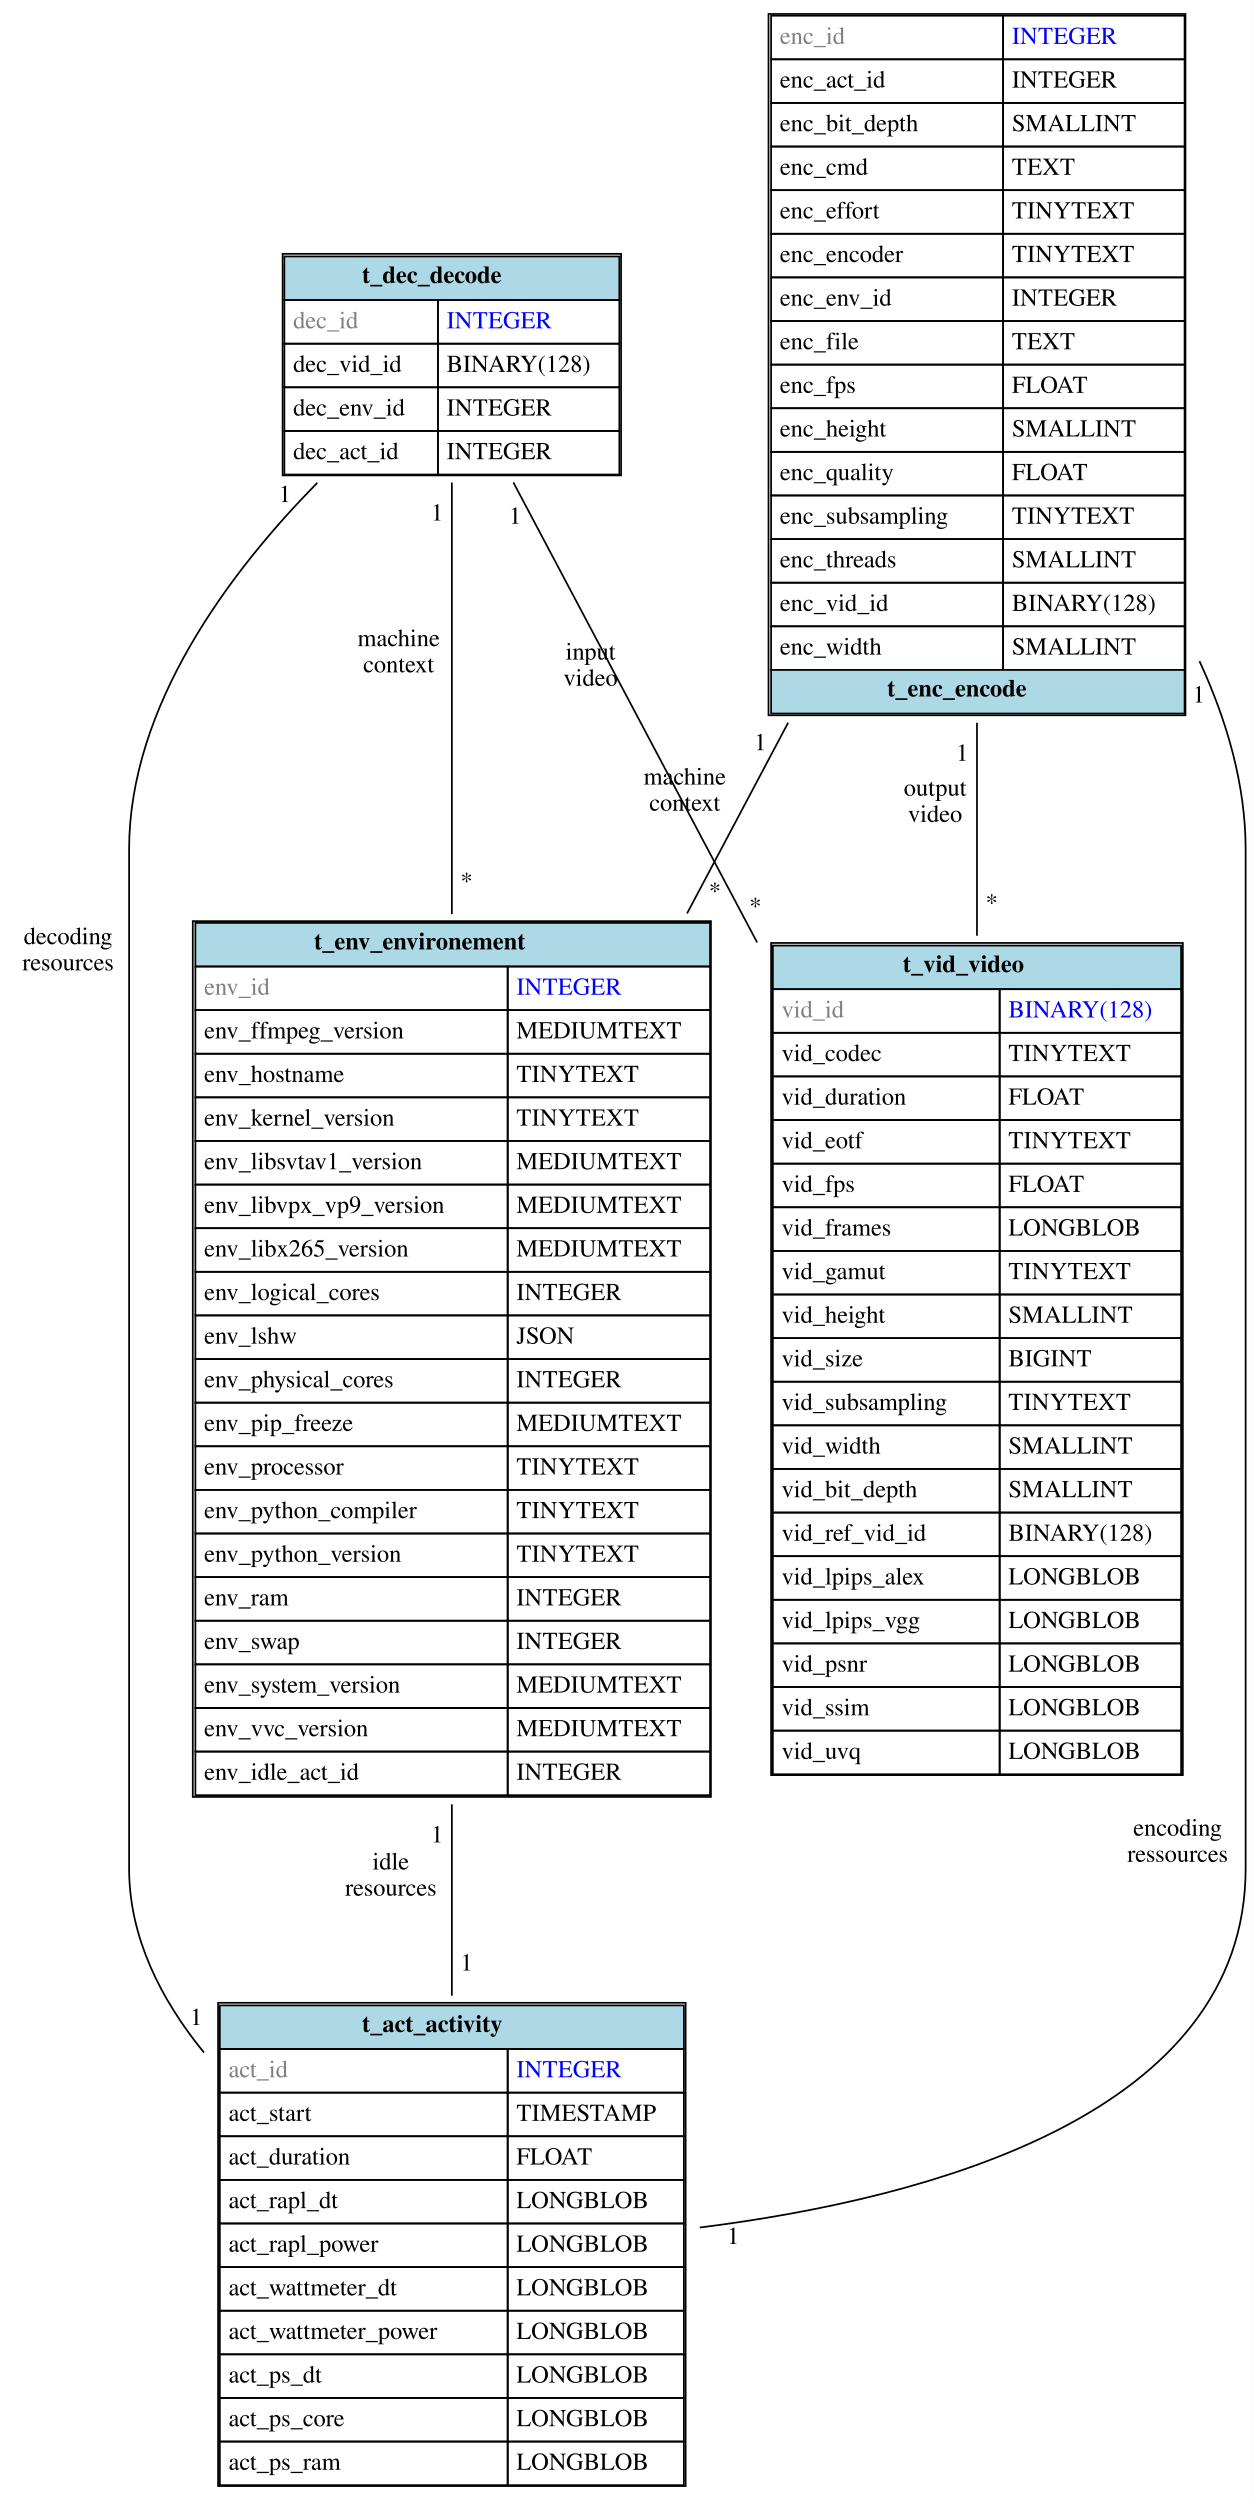
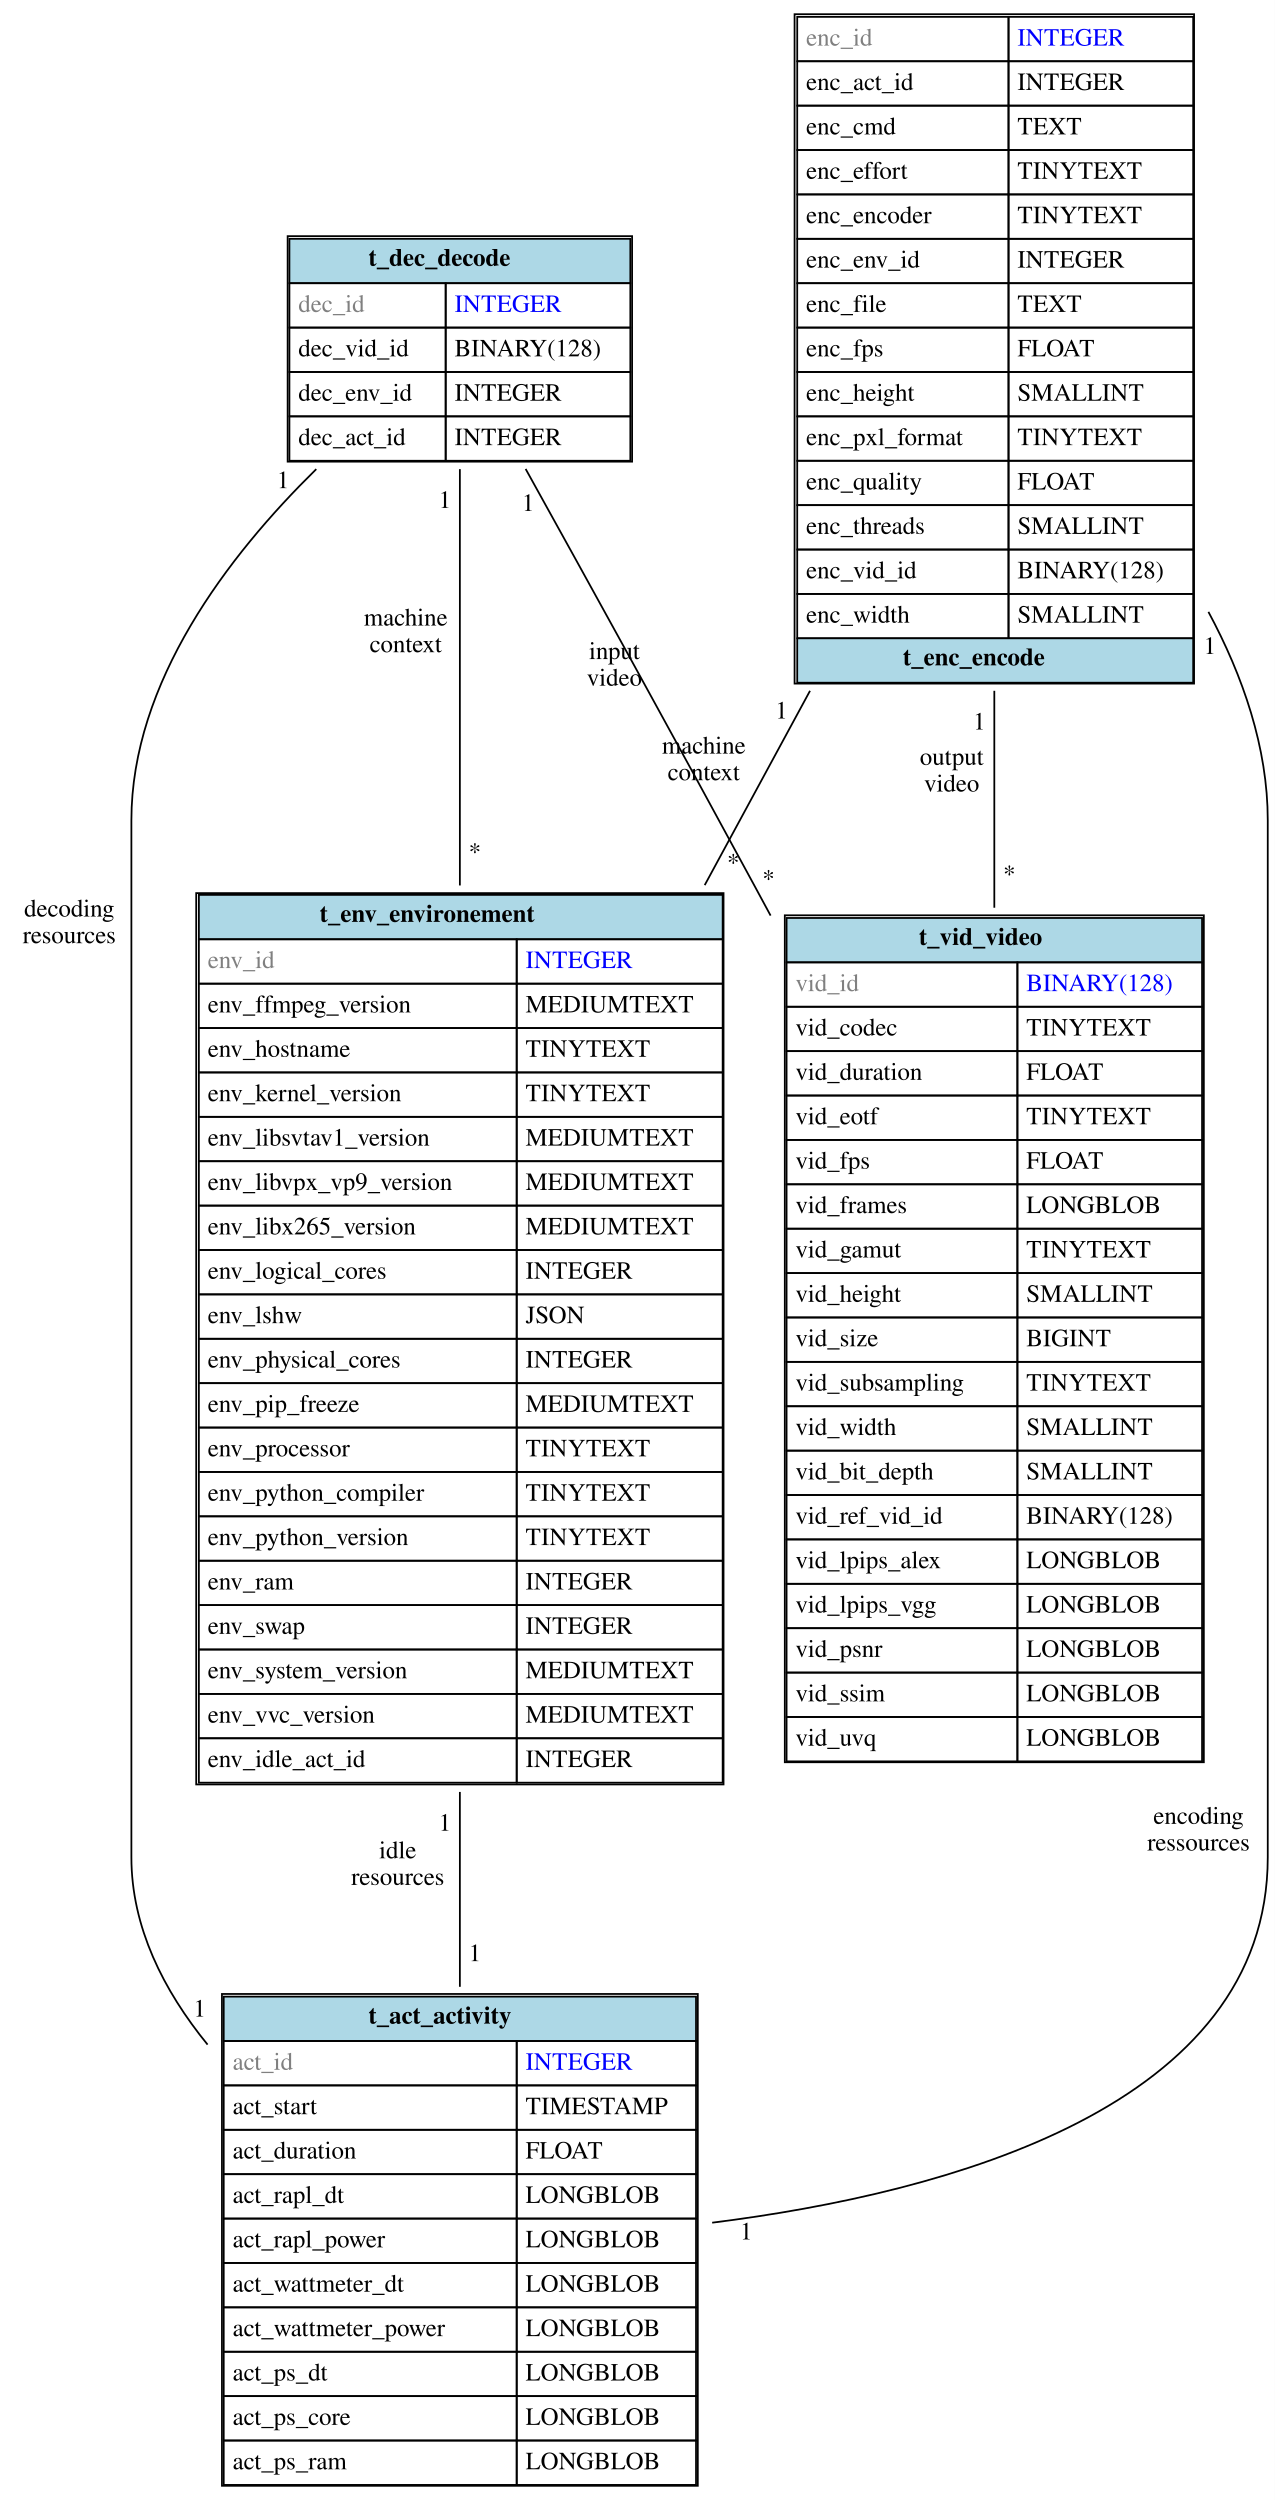
- <svg xmlns="http://www.w3.org/2000/svg" width="718pt" height="1433pt" viewBox="0.00 0.00 718.00 1433.00">
-   <g id="graph0" class="graph" transform="scale(1 1) rotate(0) translate(4 1429)">
-     <polygon fill="white" stroke="transparent" points="-4,4 -4,-1429 714,-1429 714,4 -4,4" />
+ <svg xmlns="http://www.w3.org/2000/svg" width="718pt" height="1408pt" viewBox="0.00 0.00 718.00 1408.00">
+   <g id="graph0" class="graph" transform="scale(1 1) rotate(0) translate(4 1404)">
+     <polygon fill="white" stroke="transparent" points="-4,4 -4,-1404 714,-1404 714,4 -4,4" />
    <g id="node1" class="node">
      <polygon fill="lightblue" stroke="transparent" points="122,-254.5 122,-279.5 388,-279.5 388,-254.5 122,-254.5" />
      <polygon fill="none" stroke="black" points="122,-254.5 122,-279.5 388,-279.5 388,-254.5 122,-254.5" />
      <text text-anchor="start" x="203.5" y="-264.3" font-family="Times,serif" font-weight="bold" font-size="14.00">t_act_activity</text>
      <polygon fill="none" stroke="black" points="122,-229.5 122,-254.5 287,-254.5 287,-229.5 122,-229.5" />
      <text text-anchor="start" x="127" y="-238.3" font-family="Times,serif" font-size="14.00" fill="gray">act_id</text>
      <polygon fill="none" stroke="black" points="287,-229.5 287,-254.5 388,-254.5 388,-229.5 287,-229.5" />
      <text text-anchor="start" x="292" y="-238.3" font-family="Times,serif" font-size="14.00" fill="blue">INTEGER</text>
      <polygon fill="none" stroke="black" points="122,-204.5 122,-229.5 287,-229.5 287,-204.5 122,-204.5" />
      <text text-anchor="start" x="127" y="-213.3" font-family="Times,serif" font-size="14.00">act_start</text>
      <polygon fill="none" stroke="black" points="287,-204.5 287,-229.5 388,-229.5 388,-204.5 287,-204.5" />
      <text text-anchor="start" x="292" y="-213.3" font-family="Times,serif" font-size="14.00">TIMESTAMP</text>
      <polygon fill="none" stroke="black" points="122,-179.5 122,-204.5 287,-204.5 287,-179.5 122,-179.5" />
      <text text-anchor="start" x="127" y="-188.3" font-family="Times,serif" font-size="14.00">act_duration</text>
      <polygon fill="none" stroke="black" points="287,-179.5 287,-204.5 388,-204.5 388,-179.5 287,-179.5" />
      <text text-anchor="start" x="292" y="-188.3" font-family="Times,serif" font-size="14.00">FLOAT</text>
      <polygon fill="none" stroke="black" points="122,-154.5 122,-179.5 287,-179.5 287,-154.5 122,-154.5" />
      <text text-anchor="start" x="127" y="-163.3" font-family="Times,serif" font-size="14.00">act_rapl_dt</text>
      <polygon fill="none" stroke="black" points="287,-154.5 287,-179.5 388,-179.5 388,-154.5 287,-154.5" />
      <text text-anchor="start" x="292" y="-163.3" font-family="Times,serif" font-size="14.00">LONGBLOB</text>
      <polygon fill="none" stroke="black" points="122,-129.5 122,-154.5 287,-154.5 287,-129.5 122,-129.5" />
      <text text-anchor="start" x="127" y="-138.3" font-family="Times,serif" font-size="14.00">act_rapl_power</text>
      <polygon fill="none" stroke="black" points="287,-129.5 287,-154.5 388,-154.5 388,-129.5 287,-129.5" />
      <text text-anchor="start" x="292" y="-138.3" font-family="Times,serif" font-size="14.00">LONGBLOB</text>
      <polygon fill="none" stroke="black" points="122,-104.5 122,-129.5 287,-129.5 287,-104.5 122,-104.5" />
      <text text-anchor="start" x="127" y="-113.3" font-family="Times,serif" font-size="14.00">act_wattmeter_dt</text>
      <polygon fill="none" stroke="black" points="287,-104.5 287,-129.5 388,-129.5 388,-104.5 287,-104.5" />
      <text text-anchor="start" x="292" y="-113.3" font-family="Times,serif" font-size="14.00">LONGBLOB</text>
      <polygon fill="none" stroke="black" points="122,-79.5 122,-104.5 287,-104.5 287,-79.5 122,-79.5" />
      <text text-anchor="start" x="127" y="-88.3" font-family="Times,serif" font-size="14.00">act_wattmeter_power</text>
      <polygon fill="none" stroke="black" points="287,-79.5 287,-104.5 388,-104.5 388,-79.5 287,-79.5" />
      <text text-anchor="start" x="292" y="-88.3" font-family="Times,serif" font-size="14.00">LONGBLOB</text>
      <polygon fill="none" stroke="black" points="122,-54.5 122,-79.5 287,-79.5 287,-54.5 122,-54.5" />
      <text text-anchor="start" x="127" y="-63.3" font-family="Times,serif" font-size="14.00">act_ps_dt</text>
      <polygon fill="none" stroke="black" points="287,-54.5 287,-79.5 388,-79.5 388,-54.5 287,-54.5" />
      <text text-anchor="start" x="292" y="-63.3" font-family="Times,serif" font-size="14.00">LONGBLOB</text>
      <polygon fill="none" stroke="black" points="122,-29.5 122,-54.5 287,-54.5 287,-29.5 122,-29.5" />
      <text text-anchor="start" x="127" y="-38.3" font-family="Times,serif" font-size="14.00">act_ps_core</text>
      <polygon fill="none" stroke="black" points="287,-29.5 287,-54.5 388,-54.5 388,-29.5 287,-29.5" />
      <text text-anchor="start" x="292" y="-38.3" font-family="Times,serif" font-size="14.00">LONGBLOB</text>
      <polygon fill="none" stroke="black" points="122,-4.5 122,-29.5 287,-29.5 287,-4.5 122,-4.5" />
      <text text-anchor="start" x="127" y="-13.3" font-family="Times,serif" font-size="14.00">act_ps_ram</text>
      <polygon fill="none" stroke="black" points="287,-4.5 287,-29.5 388,-29.5 388,-4.5 287,-4.5" />
      <text text-anchor="start" x="292" y="-13.3" font-family="Times,serif" font-size="14.00">LONGBLOB</text>
      <polygon fill="none" stroke="black" points="121,-4 121,-281 389,-281 389,-4 121,-4" />
    </g>
    <g id="node2" class="node">
      <polygon fill="lightblue" stroke="transparent" points="439,-862 439,-887 673,-887 673,-862 439,-862" />
      <polygon fill="none" stroke="black" points="439,-862 439,-887 673,-887 673,-862 439,-862" />
      <text text-anchor="start" x="513.5" y="-871.8" font-family="Times,serif" font-weight="bold" font-size="14.00">t_vid_video</text>
      <polygon fill="none" stroke="black" points="439,-837 439,-862 569,-862 569,-837 439,-837" />
      <text text-anchor="start" x="444" y="-845.8" font-family="Times,serif" font-size="14.00" fill="gray">vid_id</text>
      <polygon fill="none" stroke="black" points="569,-837 569,-862 673,-862 673,-837 569,-837" />
      <text text-anchor="start" x="574" y="-845.8" font-family="Times,serif" font-size="14.00" fill="blue">BINARY(128)</text>
      <polygon fill="none" stroke="black" points="439,-812 439,-837 569,-837 569,-812 439,-812" />
      <text text-anchor="start" x="444" y="-820.8" font-family="Times,serif" font-size="14.00">vid_codec</text>
      <polygon fill="none" stroke="black" points="569,-812 569,-837 673,-837 673,-812 569,-812" />
      <text text-anchor="start" x="574" y="-820.8" font-family="Times,serif" font-size="14.00">TINYTEXT</text>
      <polygon fill="none" stroke="black" points="439,-787 439,-812 569,-812 569,-787 439,-787" />
      <text text-anchor="start" x="444" y="-795.8" font-family="Times,serif" font-size="14.00">vid_duration</text>
      <polygon fill="none" stroke="black" points="569,-787 569,-812 673,-812 673,-787 569,-787" />
      <text text-anchor="start" x="574" y="-795.8" font-family="Times,serif" font-size="14.00">FLOAT</text>
      <polygon fill="none" stroke="black" points="439,-762 439,-787 569,-787 569,-762 439,-762" />
      <text text-anchor="start" x="444" y="-770.8" font-family="Times,serif" font-size="14.00">vid_eotf</text>
      <polygon fill="none" stroke="black" points="569,-762 569,-787 673,-787 673,-762 569,-762" />
      <text text-anchor="start" x="574" y="-770.8" font-family="Times,serif" font-size="14.00">TINYTEXT</text>
      <polygon fill="none" stroke="black" points="439,-737 439,-762 569,-762 569,-737 439,-737" />
      <text text-anchor="start" x="444" y="-745.8" font-family="Times,serif" font-size="14.00">vid_fps</text>
      <polygon fill="none" stroke="black" points="569,-737 569,-762 673,-762 673,-737 569,-737" />
      <text text-anchor="start" x="574" y="-745.8" font-family="Times,serif" font-size="14.00">FLOAT</text>
      <polygon fill="none" stroke="black" points="439,-712 439,-737 569,-737 569,-712 439,-712" />
      <text text-anchor="start" x="444" y="-720.8" font-family="Times,serif" font-size="14.00">vid_frames</text>
      <polygon fill="none" stroke="black" points="569,-712 569,-737 673,-737 673,-712 569,-712" />
      <text text-anchor="start" x="574" y="-720.8" font-family="Times,serif" font-size="14.00">LONGBLOB</text>
      <polygon fill="none" stroke="black" points="439,-687 439,-712 569,-712 569,-687 439,-687" />
      <text text-anchor="start" x="444" y="-695.8" font-family="Times,serif" font-size="14.00">vid_gamut</text>
      <polygon fill="none" stroke="black" points="569,-687 569,-712 673,-712 673,-687 569,-687" />
      <text text-anchor="start" x="574" y="-695.8" font-family="Times,serif" font-size="14.00">TINYTEXT</text>
      <polygon fill="none" stroke="black" points="439,-662 439,-687 569,-687 569,-662 439,-662" />
      <text text-anchor="start" x="444" y="-670.8" font-family="Times,serif" font-size="14.00">vid_height</text>
      <polygon fill="none" stroke="black" points="569,-662 569,-687 673,-687 673,-662 569,-662" />
      <text text-anchor="start" x="574" y="-670.8" font-family="Times,serif" font-size="14.00">SMALLINT</text>
      <polygon fill="none" stroke="black" points="439,-637 439,-662 569,-662 569,-637 439,-637" />
      <text text-anchor="start" x="444" y="-645.8" font-family="Times,serif" font-size="14.00">vid_size</text>
      <polygon fill="none" stroke="black" points="569,-637 569,-662 673,-662 673,-637 569,-637" />
      <text text-anchor="start" x="574" y="-645.8" font-family="Times,serif" font-size="14.00">BIGINT</text>
      <polygon fill="none" stroke="black" points="439,-612 439,-637 569,-637 569,-612 439,-612" />
      <text text-anchor="start" x="444" y="-620.8" font-family="Times,serif" font-size="14.00">vid_subsampling</text>
      <polygon fill="none" stroke="black" points="569,-612 569,-637 673,-637 673,-612 569,-612" />
      <text text-anchor="start" x="574" y="-620.8" font-family="Times,serif" font-size="14.00">TINYTEXT</text>
      <polygon fill="none" stroke="black" points="439,-587 439,-612 569,-612 569,-587 439,-587" />
      <text text-anchor="start" x="444" y="-595.8" font-family="Times,serif" font-size="14.00">vid_width</text>
      <polygon fill="none" stroke="black" points="569,-587 569,-612 673,-612 673,-587 569,-587" />
      <text text-anchor="start" x="574" y="-595.8" font-family="Times,serif" font-size="14.00">SMALLINT</text>
      <polygon fill="none" stroke="black" points="439,-562 439,-587 569,-587 569,-562 439,-562" />
      <text text-anchor="start" x="444" y="-570.8" font-family="Times,serif" font-size="14.00">vid_bit_depth</text>
      <polygon fill="none" stroke="black" points="569,-562 569,-587 673,-587 673,-562 569,-562" />
      <text text-anchor="start" x="574" y="-570.8" font-family="Times,serif" font-size="14.00">SMALLINT</text>
      <polygon fill="none" stroke="black" points="439,-537 439,-562 569,-562 569,-537 439,-537" />
      <text text-anchor="start" x="444" y="-545.8" font-family="Times,serif" font-size="14.00">vid_ref_vid_id</text>
      <polygon fill="none" stroke="black" points="569,-537 569,-562 673,-562 673,-537 569,-537" />
      <text text-anchor="start" x="574" y="-545.8" font-family="Times,serif" font-size="14.00">BINARY(128)</text>
      <polygon fill="none" stroke="black" points="439,-512 439,-537 569,-537 569,-512 439,-512" />
      <text text-anchor="start" x="444" y="-520.8" font-family="Times,serif" font-size="14.00">vid_lpips_alex</text>
      <polygon fill="none" stroke="black" points="569,-512 569,-537 673,-537 673,-512 569,-512" />
      <text text-anchor="start" x="574" y="-520.8" font-family="Times,serif" font-size="14.00">LONGBLOB</text>
      <polygon fill="none" stroke="black" points="439,-487 439,-512 569,-512 569,-487 439,-487" />
      <text text-anchor="start" x="444" y="-495.8" font-family="Times,serif" font-size="14.00">vid_lpips_vgg</text>
      <polygon fill="none" stroke="black" points="569,-487 569,-512 673,-512 673,-487 569,-487" />
      <text text-anchor="start" x="574" y="-495.8" font-family="Times,serif" font-size="14.00">LONGBLOB</text>
      <polygon fill="none" stroke="black" points="439,-462 439,-487 569,-487 569,-462 439,-462" />
      <text text-anchor="start" x="444" y="-470.8" font-family="Times,serif" font-size="14.00">vid_psnr</text>
      <polygon fill="none" stroke="black" points="569,-462 569,-487 673,-487 673,-462 569,-462" />
      <text text-anchor="start" x="574" y="-470.8" font-family="Times,serif" font-size="14.00">LONGBLOB</text>
      <polygon fill="none" stroke="black" points="439,-437 439,-462 569,-462 569,-437 439,-437" />
      <text text-anchor="start" x="444" y="-445.8" font-family="Times,serif" font-size="14.00">vid_ssim</text>
      <polygon fill="none" stroke="black" points="569,-437 569,-462 673,-462 673,-437 569,-437" />
      <text text-anchor="start" x="574" y="-445.8" font-family="Times,serif" font-size="14.00">LONGBLOB</text>
      <polygon fill="none" stroke="black" points="439,-412 439,-437 569,-437 569,-412 439,-412" />
      <text text-anchor="start" x="444" y="-420.8" font-family="Times,serif" font-size="14.00">vid_uvq</text>
      <polygon fill="none" stroke="black" points="569,-412 569,-437 673,-437 673,-412 569,-412" />
      <text text-anchor="start" x="574" y="-420.8" font-family="Times,serif" font-size="14.00">LONGBLOB</text>
      <polygon fill="none" stroke="black" points="438,-411.5 438,-888.5 674,-888.5 674,-411.5 438,-411.5" />
    </g>
    <g id="node3" class="node">
      <polygon fill="lightblue" stroke="transparent" points="108,-875 108,-900 403,-900 403,-875 108,-875" />
      <polygon fill="none" stroke="black" points="108,-875 108,-900 403,-900 403,-875 108,-875" />
      <text text-anchor="start" x="176" y="-884.8" font-family="Times,serif" font-weight="bold" font-size="14.00">t_env_environement</text>
      <polygon fill="none" stroke="black" points="108,-850 108,-875 287,-875 287,-850 108,-850" />
      <text text-anchor="start" x="113" y="-858.8" font-family="Times,serif" font-size="14.00" fill="gray">env_id</text>
      <polygon fill="none" stroke="black" points="287,-850 287,-875 403,-875 403,-850 287,-850" />
      <text text-anchor="start" x="292" y="-858.8" font-family="Times,serif" font-size="14.00" fill="blue">INTEGER</text>
      <polygon fill="none" stroke="black" points="108,-825 108,-850 287,-850 287,-825 108,-825" />
      <text text-anchor="start" x="113" y="-833.8" font-family="Times,serif" font-size="14.00">env_ffmpeg_version</text>
      <polygon fill="none" stroke="black" points="287,-825 287,-850 403,-850 403,-825 287,-825" />
      <text text-anchor="start" x="292" y="-833.8" font-family="Times,serif" font-size="14.00">MEDIUMTEXT</text>
      <polygon fill="none" stroke="black" points="108,-800 108,-825 287,-825 287,-800 108,-800" />
      <text text-anchor="start" x="113" y="-808.8" font-family="Times,serif" font-size="14.00">env_hostname</text>
      <polygon fill="none" stroke="black" points="287,-800 287,-825 403,-825 403,-800 287,-800" />
      <text text-anchor="start" x="292" y="-808.8" font-family="Times,serif" font-size="14.00">TINYTEXT</text>
      <polygon fill="none" stroke="black" points="108,-775 108,-800 287,-800 287,-775 108,-775" />
      <text text-anchor="start" x="113" y="-783.8" font-family="Times,serif" font-size="14.00">env_kernel_version</text>
      <polygon fill="none" stroke="black" points="287,-775 287,-800 403,-800 403,-775 287,-775" />
      <text text-anchor="start" x="292" y="-783.8" font-family="Times,serif" font-size="14.00">TINYTEXT</text>
      <polygon fill="none" stroke="black" points="108,-750 108,-775 287,-775 287,-750 108,-750" />
      <text text-anchor="start" x="113" y="-758.8" font-family="Times,serif" font-size="14.00">env_libsvtav1_version</text>
      <polygon fill="none" stroke="black" points="287,-750 287,-775 403,-775 403,-750 287,-750" />
      <text text-anchor="start" x="292" y="-758.8" font-family="Times,serif" font-size="14.00">MEDIUMTEXT</text>
      <polygon fill="none" stroke="black" points="108,-725 108,-750 287,-750 287,-725 108,-725" />
      <text text-anchor="start" x="113" y="-733.8" font-family="Times,serif" font-size="14.00">env_libvpx_vp9_version</text>
      <polygon fill="none" stroke="black" points="287,-725 287,-750 403,-750 403,-725 287,-725" />
      <text text-anchor="start" x="292" y="-733.8" font-family="Times,serif" font-size="14.00">MEDIUMTEXT</text>
      <polygon fill="none" stroke="black" points="108,-700 108,-725 287,-725 287,-700 108,-700" />
      <text text-anchor="start" x="113" y="-708.8" font-family="Times,serif" font-size="14.00">env_libx265_version</text>
      <polygon fill="none" stroke="black" points="287,-700 287,-725 403,-725 403,-700 287,-700" />
      <text text-anchor="start" x="292" y="-708.8" font-family="Times,serif" font-size="14.00">MEDIUMTEXT</text>
      <polygon fill="none" stroke="black" points="108,-675 108,-700 287,-700 287,-675 108,-675" />
      <text text-anchor="start" x="113" y="-683.8" font-family="Times,serif" font-size="14.00">env_logical_cores</text>
      <polygon fill="none" stroke="black" points="287,-675 287,-700 403,-700 403,-675 287,-675" />
      <text text-anchor="start" x="292" y="-683.8" font-family="Times,serif" font-size="14.00">INTEGER</text>
      <polygon fill="none" stroke="black" points="108,-650 108,-675 287,-675 287,-650 108,-650" />
      <text text-anchor="start" x="113" y="-658.8" font-family="Times,serif" font-size="14.00">env_lshw</text>
      <polygon fill="none" stroke="black" points="287,-650 287,-675 403,-675 403,-650 287,-650" />
      <text text-anchor="start" x="292" y="-658.8" font-family="Times,serif" font-size="14.00">JSON</text>
      <polygon fill="none" stroke="black" points="108,-625 108,-650 287,-650 287,-625 108,-625" />
      <text text-anchor="start" x="113" y="-633.8" font-family="Times,serif" font-size="14.00">env_physical_cores</text>
      <polygon fill="none" stroke="black" points="287,-625 287,-650 403,-650 403,-625 287,-625" />
      <text text-anchor="start" x="292" y="-633.8" font-family="Times,serif" font-size="14.00">INTEGER</text>
      <polygon fill="none" stroke="black" points="108,-600 108,-625 287,-625 287,-600 108,-600" />
      <text text-anchor="start" x="113" y="-608.8" font-family="Times,serif" font-size="14.00">env_pip_freeze</text>
      <polygon fill="none" stroke="black" points="287,-600 287,-625 403,-625 403,-600 287,-600" />
      <text text-anchor="start" x="292" y="-608.8" font-family="Times,serif" font-size="14.00">MEDIUMTEXT</text>
      <polygon fill="none" stroke="black" points="108,-575 108,-600 287,-600 287,-575 108,-575" />
      <text text-anchor="start" x="113" y="-583.8" font-family="Times,serif" font-size="14.00">env_processor</text>
      <polygon fill="none" stroke="black" points="287,-575 287,-600 403,-600 403,-575 287,-575" />
      <text text-anchor="start" x="292" y="-583.8" font-family="Times,serif" font-size="14.00">TINYTEXT</text>
      <polygon fill="none" stroke="black" points="108,-550 108,-575 287,-575 287,-550 108,-550" />
      <text text-anchor="start" x="113" y="-558.8" font-family="Times,serif" font-size="14.00">env_python_compiler</text>
      <polygon fill="none" stroke="black" points="287,-550 287,-575 403,-575 403,-550 287,-550" />
      <text text-anchor="start" x="292" y="-558.8" font-family="Times,serif" font-size="14.00">TINYTEXT</text>
      <polygon fill="none" stroke="black" points="108,-525 108,-550 287,-550 287,-525 108,-525" />
      <text text-anchor="start" x="113" y="-533.8" font-family="Times,serif" font-size="14.00">env_python_version</text>
      <polygon fill="none" stroke="black" points="287,-525 287,-550 403,-550 403,-525 287,-525" />
      <text text-anchor="start" x="292" y="-533.8" font-family="Times,serif" font-size="14.00">TINYTEXT</text>
      <polygon fill="none" stroke="black" points="108,-500 108,-525 287,-525 287,-500 108,-500" />
      <text text-anchor="start" x="113" y="-508.8" font-family="Times,serif" font-size="14.00">env_ram</text>
      <polygon fill="none" stroke="black" points="287,-500 287,-525 403,-525 403,-500 287,-500" />
      <text text-anchor="start" x="292" y="-508.8" font-family="Times,serif" font-size="14.00">INTEGER</text>
      <polygon fill="none" stroke="black" points="108,-475 108,-500 287,-500 287,-475 108,-475" />
      <text text-anchor="start" x="113" y="-483.8" font-family="Times,serif" font-size="14.00">env_swap</text>
      <polygon fill="none" stroke="black" points="287,-475 287,-500 403,-500 403,-475 287,-475" />
      <text text-anchor="start" x="292" y="-483.8" font-family="Times,serif" font-size="14.00">INTEGER</text>
      <polygon fill="none" stroke="black" points="108,-450 108,-475 287,-475 287,-450 108,-450" />
      <text text-anchor="start" x="113" y="-458.8" font-family="Times,serif" font-size="14.00">env_system_version</text>
      <polygon fill="none" stroke="black" points="287,-450 287,-475 403,-475 403,-450 287,-450" />
      <text text-anchor="start" x="292" y="-458.8" font-family="Times,serif" font-size="14.00">MEDIUMTEXT</text>
      <polygon fill="none" stroke="black" points="108,-425 108,-450 287,-450 287,-425 108,-425" />
      <text text-anchor="start" x="113" y="-433.8" font-family="Times,serif" font-size="14.00">env_vvc_version</text>
      <polygon fill="none" stroke="black" points="287,-425 287,-450 403,-450 403,-425 287,-425" />
      <text text-anchor="start" x="292" y="-433.8" font-family="Times,serif" font-size="14.00">MEDIUMTEXT</text>
      <polygon fill="none" stroke="black" points="108,-400 108,-425 287,-425 287,-400 108,-400" />
      <text text-anchor="start" x="113" y="-408.8" font-family="Times,serif" font-size="14.00">env_idle_act_id</text>
      <polygon fill="none" stroke="black" points="287,-400 287,-425 403,-425 403,-400 287,-400" />
      <text text-anchor="start" x="292" y="-408.8" font-family="Times,serif" font-size="14.00">INTEGER</text>
      <polygon fill="none" stroke="black" points="106.5,-399 106.5,-901 403.5,-901 403.5,-399 106.5,-399" />
    </g>
    <g id="edge7" class="edge">
      <path fill="none" stroke="black" d="M255,-394.77C255,-357.03 255,-319.33 255,-285.05" />
      <text text-anchor="middle" x="220" y="-357.41" font-family="Times,serif" font-size="14.00">idle</text>
      <text text-anchor="middle" x="220" y="-342.41" font-family="Times,serif" font-size="14.00">resources</text>
      <text text-anchor="middle" x="263.45" y="-299.48" font-family="Times,serif" font-size="14.00">1</text>
      <text text-anchor="middle" x="246.55" y="-372.94" font-family="Times,serif" font-size="14.00">1</text>
    </g>
    <g id="node4" class="node">
-       <polygon fill="lightblue" stroke="transparent" points="159,-1257 159,-1282 351,-1282 351,-1257 159,-1257" />
-       <polygon fill="none" stroke="black" points="159,-1257 159,-1282 351,-1282 351,-1257 159,-1257" />
-       <text text-anchor="start" x="203.5" y="-1266.8" font-family="Times,serif" font-weight="bold" font-size="14.00">t_dec_decode</text>
-       <polygon fill="none" stroke="black" points="159,-1232 159,-1257 247,-1257 247,-1232 159,-1232" />
-       <text text-anchor="start" x="164" y="-1240.8" font-family="Times,serif" font-size="14.00" fill="gray">dec_id</text>
-       <polygon fill="none" stroke="black" points="247,-1232 247,-1257 351,-1257 351,-1232 247,-1232" />
-       <text text-anchor="start" x="252" y="-1240.8" font-family="Times,serif" font-size="14.00" fill="blue">INTEGER</text>
-       <polygon fill="none" stroke="black" points="159,-1207 159,-1232 247,-1232 247,-1207 159,-1207" />
-       <text text-anchor="start" x="164" y="-1215.8" font-family="Times,serif" font-size="14.00">dec_vid_id</text>
-       <polygon fill="none" stroke="black" points="247,-1207 247,-1232 351,-1232 351,-1207 247,-1207" />
-       <text text-anchor="start" x="252" y="-1215.8" font-family="Times,serif" font-size="14.00">BINARY(128)</text>
-       <polygon fill="none" stroke="black" points="159,-1182 159,-1207 247,-1207 247,-1182 159,-1182" />
-       <text text-anchor="start" x="164" y="-1190.8" font-family="Times,serif" font-size="14.00">dec_env_id</text>
-       <polygon fill="none" stroke="black" points="247,-1182 247,-1207 351,-1207 351,-1182 247,-1182" />
-       <text text-anchor="start" x="252" y="-1190.8" font-family="Times,serif" font-size="14.00">INTEGER</text>
-       <polygon fill="none" stroke="black" points="159,-1157 159,-1182 247,-1182 247,-1157 159,-1157" />
-       <text text-anchor="start" x="164" y="-1165.8" font-family="Times,serif" font-size="14.00">dec_act_id</text>
-       <polygon fill="none" stroke="black" points="247,-1157 247,-1182 351,-1182 351,-1157 247,-1157" />
-       <text text-anchor="start" x="252" y="-1165.8" font-family="Times,serif" font-size="14.00">INTEGER</text>
-       <polygon fill="none" stroke="black" points="158,-1156.5 158,-1283.5 352,-1283.5 352,-1156.5 158,-1156.5" />
+       <polygon fill="lightblue" stroke="transparent" points="159,-1244.5 159,-1269.5 351,-1269.5 351,-1244.5 159,-1244.5" />
+       <polygon fill="none" stroke="black" points="159,-1244.5 159,-1269.5 351,-1269.5 351,-1244.5 159,-1244.5" />
+       <text text-anchor="start" x="203.5" y="-1254.3" font-family="Times,serif" font-weight="bold" font-size="14.00">t_dec_decode</text>
+       <polygon fill="none" stroke="black" points="159,-1219.5 159,-1244.5 247,-1244.5 247,-1219.5 159,-1219.5" />
+       <text text-anchor="start" x="164" y="-1228.3" font-family="Times,serif" font-size="14.00" fill="gray">dec_id</text>
+       <polygon fill="none" stroke="black" points="247,-1219.5 247,-1244.5 351,-1244.5 351,-1219.5 247,-1219.5" />
+       <text text-anchor="start" x="252" y="-1228.3" font-family="Times,serif" font-size="14.00" fill="blue">INTEGER</text>
+       <polygon fill="none" stroke="black" points="159,-1194.5 159,-1219.5 247,-1219.5 247,-1194.5 159,-1194.5" />
+       <text text-anchor="start" x="164" y="-1203.3" font-family="Times,serif" font-size="14.00">dec_vid_id</text>
+       <polygon fill="none" stroke="black" points="247,-1194.5 247,-1219.5 351,-1219.5 351,-1194.5 247,-1194.5" />
+       <text text-anchor="start" x="252" y="-1203.3" font-family="Times,serif" font-size="14.00">BINARY(128)</text>
+       <polygon fill="none" stroke="black" points="159,-1169.5 159,-1194.5 247,-1194.5 247,-1169.5 159,-1169.5" />
+       <text text-anchor="start" x="164" y="-1178.3" font-family="Times,serif" font-size="14.00">dec_env_id</text>
+       <polygon fill="none" stroke="black" points="247,-1169.5 247,-1194.5 351,-1194.5 351,-1169.5 247,-1169.5" />
+       <text text-anchor="start" x="252" y="-1178.3" font-family="Times,serif" font-size="14.00">INTEGER</text>
+       <polygon fill="none" stroke="black" points="159,-1144.5 159,-1169.5 247,-1169.5 247,-1144.5 159,-1144.5" />
+       <text text-anchor="start" x="164" y="-1153.3" font-family="Times,serif" font-size="14.00">dec_act_id</text>
+       <polygon fill="none" stroke="black" points="247,-1144.5 247,-1169.5 351,-1169.5 351,-1144.5 247,-1144.5" />
+       <text text-anchor="start" x="252" y="-1153.3" font-family="Times,serif" font-size="14.00">INTEGER</text>
+       <polygon fill="none" stroke="black" points="158,-1144 158,-1271 352,-1271 352,-1144 158,-1144" />
    </g>
    <g id="edge4" class="edge">
-       <path fill="none" stroke="black" d="M177.88,-1152.26C127.12,-1100.63 70,-1024.26 70,-942 70,-942 70,-942 70,-358 70,-318.66 88.07,-282.96 112.91,-252.47" />
+       <path fill="none" stroke="black" d="M174.13,-1139.8C124.34,-1090.92 70,-1019.75 70,-942 70,-942 70,-942 70,-358 70,-318.66 88.07,-282.96 112.91,-252.47" />
      <text text-anchor="middle" x="35" y="-887.8" font-family="Times,serif" font-size="14.00">decoding</text>
      <text text-anchor="middle" x="35" y="-872.8" font-family="Times,serif" font-size="14.00">resources</text>
      <text text-anchor="middle" x="108.45" y="-268.26" font-family="Times,serif" font-size="14.00">1</text>
-       <text text-anchor="middle" x="159.28" y="-1141.21" font-family="Times,serif" font-size="14.00">1</text>
+       <text text-anchor="middle" x="155.4" y="-1129.07" font-family="Times,serif" font-size="14.00">1</text>
    </g>
    <g id="edge6" class="edge">
-       <path fill="none" stroke="black" d="M290.27,-1152.45C324.73,-1087.42 379.27,-984.51 429.99,-888.79" />
-       <text text-anchor="middle" x="334.53" y="-1050.93" font-family="Times,serif" font-size="14.00">input</text>
-       <text text-anchor="middle" x="334.53" y="-1035.93" font-family="Times,serif" font-size="14.00">video</text>
-       <text text-anchor="middle" x="428.97" y="-905.06" font-family="Times,serif" font-size="14.00">*</text>
-       <text text-anchor="middle" x="291.28" y="-1128.78" font-family="Times,serif" font-size="14.00">1</text>
+       <path fill="none" stroke="black" d="M292.04,-1139.89C325.87,-1078.9 377.14,-986.07 421,-905 423.97,-899.51 426.97,-893.95 430,-888.34" />
+       <text text-anchor="middle" x="342.03" y="-1032.82" font-family="Times,serif" font-size="14.00">input</text>
+       <text text-anchor="middle" x="342.03" y="-1017.82" font-family="Times,serif" font-size="14.00">video</text>
+       <text text-anchor="middle" x="428.83" y="-904.61" font-family="Times,serif" font-size="14.00">*</text>
+       <text text-anchor="middle" x="293.44" y="-1116.24" font-family="Times,serif" font-size="14.00">1</text>
    </g>
    <g id="edge5" class="edge">
-       <path fill="none" stroke="black" d="M255,-1152.45C255,-1091.08 255,-995.97 255,-905.02" />
-       <text text-anchor="middle" x="224.5" y="-1058.63" font-family="Times,serif" font-size="14.00">machine</text>
-       <text text-anchor="middle" x="224.5" y="-1043.63" font-family="Times,serif" font-size="14.00">context</text>
-       <text text-anchor="middle" x="263.45" y="-919.44" font-family="Times,serif" font-size="14.00">*</text>
-       <text text-anchor="middle" x="246.55" y="-1130.63" font-family="Times,serif" font-size="14.00">1</text>
+       <path fill="none" stroke="black" d="M255,-1139.77C255,-1081.03 255,-991.64 255,-905.3" />
+       <text text-anchor="middle" x="224.5" y="-1051.69" font-family="Times,serif" font-size="14.00">machine</text>
+       <text text-anchor="middle" x="224.5" y="-1036.69" font-family="Times,serif" font-size="14.00">context</text>
+       <text text-anchor="middle" x="263.45" y="-919.72" font-family="Times,serif" font-size="14.00">*</text>
+       <text text-anchor="middle" x="246.55" y="-1117.94" font-family="Times,serif" font-size="14.00">1</text>
    </g>
    <g id="node5" class="node">
-       <polygon fill="none" stroke="black" points="438,-1395 438,-1420 571,-1420 571,-1395 438,-1395" />
-       <text text-anchor="start" x="443" y="-1403.8" font-family="Times,serif" font-size="14.00" fill="gray">enc_id</text>
-       <polygon fill="none" stroke="black" points="571,-1395 571,-1420 675,-1420 675,-1395 571,-1395" />
-       <text text-anchor="start" x="576" y="-1403.8" font-family="Times,serif" font-size="14.00" fill="blue">INTEGER</text>
-       <polygon fill="none" stroke="black" points="438,-1370 438,-1395 571,-1395 571,-1370 438,-1370" />
-       <text text-anchor="start" x="443" y="-1378.8" font-family="Times,serif" font-size="14.00">enc_act_id</text>
-       <polygon fill="none" stroke="black" points="571,-1370 571,-1395 675,-1395 675,-1370 571,-1370" />
-       <text text-anchor="start" x="576" y="-1378.8" font-family="Times,serif" font-size="14.00">INTEGER</text>
-       <polygon fill="none" stroke="black" points="438,-1345 438,-1370 571,-1370 571,-1345 438,-1345" />
-       <text text-anchor="start" x="443" y="-1353.8" font-family="Times,serif" font-size="14.00">enc_bit_depth</text>
-       <polygon fill="none" stroke="black" points="571,-1345 571,-1370 675,-1370 675,-1345 571,-1345" />
-       <text text-anchor="start" x="576" y="-1353.8" font-family="Times,serif" font-size="14.00">SMALLINT</text>
-       <polygon fill="none" stroke="black" points="438,-1320 438,-1345 571,-1345 571,-1320 438,-1320" />
-       <text text-anchor="start" x="443" y="-1328.8" font-family="Times,serif" font-size="14.00">enc_cmd</text>
-       <polygon fill="none" stroke="black" points="571,-1320 571,-1345 675,-1345 675,-1320 571,-1320" />
-       <text text-anchor="start" x="576" y="-1328.8" font-family="Times,serif" font-size="14.00">TEXT</text>
-       <polygon fill="none" stroke="black" points="438,-1295 438,-1320 571,-1320 571,-1295 438,-1295" />
-       <text text-anchor="start" x="443" y="-1303.8" font-family="Times,serif" font-size="14.00">enc_effort</text>
-       <polygon fill="none" stroke="black" points="571,-1295 571,-1320 675,-1320 675,-1295 571,-1295" />
-       <text text-anchor="start" x="576" y="-1303.8" font-family="Times,serif" font-size="14.00">TINYTEXT</text>
-       <polygon fill="none" stroke="black" points="438,-1270 438,-1295 571,-1295 571,-1270 438,-1270" />
-       <text text-anchor="start" x="443" y="-1278.8" font-family="Times,serif" font-size="14.00">enc_encoder</text>
-       <polygon fill="none" stroke="black" points="571,-1270 571,-1295 675,-1295 675,-1270 571,-1270" />
-       <text text-anchor="start" x="576" y="-1278.8" font-family="Times,serif" font-size="14.00">TINYTEXT</text>
-       <polygon fill="none" stroke="black" points="438,-1245 438,-1270 571,-1270 571,-1245 438,-1245" />
-       <text text-anchor="start" x="443" y="-1253.8" font-family="Times,serif" font-size="14.00">enc_env_id</text>
-       <polygon fill="none" stroke="black" points="571,-1245 571,-1270 675,-1270 675,-1245 571,-1245" />
-       <text text-anchor="start" x="576" y="-1253.8" font-family="Times,serif" font-size="14.00">INTEGER</text>
-       <polygon fill="none" stroke="black" points="438,-1220 438,-1245 571,-1245 571,-1220 438,-1220" />
-       <text text-anchor="start" x="443" y="-1228.8" font-family="Times,serif" font-size="14.00">enc_file</text>
-       <polygon fill="none" stroke="black" points="571,-1220 571,-1245 675,-1245 675,-1220 571,-1220" />
-       <text text-anchor="start" x="576" y="-1228.8" font-family="Times,serif" font-size="14.00">TEXT</text>
-       <polygon fill="none" stroke="black" points="438,-1195 438,-1220 571,-1220 571,-1195 438,-1195" />
-       <text text-anchor="start" x="443" y="-1203.8" font-family="Times,serif" font-size="14.00">enc_fps</text>
-       <polygon fill="none" stroke="black" points="571,-1195 571,-1220 675,-1220 675,-1195 571,-1195" />
-       <text text-anchor="start" x="576" y="-1203.8" font-family="Times,serif" font-size="14.00">FLOAT</text>
-       <polygon fill="none" stroke="black" points="438,-1170 438,-1195 571,-1195 571,-1170 438,-1170" />
-       <text text-anchor="start" x="443" y="-1178.8" font-family="Times,serif" font-size="14.00">enc_height</text>
-       <polygon fill="none" stroke="black" points="571,-1170 571,-1195 675,-1195 675,-1170 571,-1170" />
-       <text text-anchor="start" x="576" y="-1178.8" font-family="Times,serif" font-size="14.00">SMALLINT</text>
-       <polygon fill="none" stroke="black" points="438,-1145 438,-1170 571,-1170 571,-1145 438,-1145" />
-       <text text-anchor="start" x="443" y="-1153.8" font-family="Times,serif" font-size="14.00">enc_quality</text>
-       <polygon fill="none" stroke="black" points="571,-1145 571,-1170 675,-1170 675,-1145 571,-1145" />
-       <text text-anchor="start" x="576" y="-1153.8" font-family="Times,serif" font-size="14.00">FLOAT</text>
-       <polygon fill="none" stroke="black" points="438,-1120 438,-1145 571,-1145 571,-1120 438,-1120" />
-       <text text-anchor="start" x="443" y="-1128.8" font-family="Times,serif" font-size="14.00">enc_subsampling</text>
-       <polygon fill="none" stroke="black" points="571,-1120 571,-1145 675,-1145 675,-1120 571,-1120" />
-       <text text-anchor="start" x="576" y="-1128.8" font-family="Times,serif" font-size="14.00">TINYTEXT</text>
-       <polygon fill="none" stroke="black" points="438,-1095 438,-1120 571,-1120 571,-1095 438,-1095" />
-       <text text-anchor="start" x="443" y="-1103.8" font-family="Times,serif" font-size="14.00">enc_threads</text>
-       <polygon fill="none" stroke="black" points="571,-1095 571,-1120 675,-1120 675,-1095 571,-1095" />
-       <text text-anchor="start" x="576" y="-1103.8" font-family="Times,serif" font-size="14.00">SMALLINT</text>
-       <polygon fill="none" stroke="black" points="438,-1070 438,-1095 571,-1095 571,-1070 438,-1070" />
-       <text text-anchor="start" x="443" y="-1078.8" font-family="Times,serif" font-size="14.00">enc_vid_id</text>
-       <polygon fill="none" stroke="black" points="571,-1070 571,-1095 675,-1095 675,-1070 571,-1070" />
-       <text text-anchor="start" x="576" y="-1078.8" font-family="Times,serif" font-size="14.00">BINARY(128)</text>
-       <polygon fill="none" stroke="black" points="438,-1045 438,-1070 571,-1070 571,-1045 438,-1045" />
-       <text text-anchor="start" x="443" y="-1053.8" font-family="Times,serif" font-size="14.00">enc_width</text>
-       <polygon fill="none" stroke="black" points="571,-1045 571,-1070 675,-1070 675,-1045 571,-1045" />
-       <text text-anchor="start" x="576" y="-1053.8" font-family="Times,serif" font-size="14.00">SMALLINT</text>
-       <polygon fill="lightblue" stroke="transparent" points="438,-1020 438,-1045 675,-1045 675,-1020 438,-1020" />
-       <polygon fill="none" stroke="black" points="438,-1020 438,-1045 675,-1045 675,-1020 438,-1020" />
-       <text text-anchor="start" x="504.5" y="-1029.8" font-family="Times,serif" font-weight="bold" font-size="14.00">t_enc_encode</text>
-       <polygon fill="none" stroke="black" points="436.5,-1019 436.5,-1421 675.5,-1421 675.5,-1019 436.5,-1019" />
+       <polygon fill="none" stroke="black" points="445,-1369.5 445,-1394.5 564,-1394.5 564,-1369.5 445,-1369.5" />
+       <text text-anchor="start" x="450" y="-1378.3" font-family="Times,serif" font-size="14.00" fill="gray">enc_id</text>
+       <polygon fill="none" stroke="black" points="564,-1369.5 564,-1394.5 668,-1394.5 668,-1369.5 564,-1369.5" />
+       <text text-anchor="start" x="569" y="-1378.3" font-family="Times,serif" font-size="14.00" fill="blue">INTEGER</text>
+       <polygon fill="none" stroke="black" points="445,-1344.5 445,-1369.5 564,-1369.5 564,-1344.5 445,-1344.5" />
+       <text text-anchor="start" x="450" y="-1353.3" font-family="Times,serif" font-size="14.00">enc_act_id</text>
+       <polygon fill="none" stroke="black" points="564,-1344.5 564,-1369.5 668,-1369.5 668,-1344.5 564,-1344.5" />
+       <text text-anchor="start" x="569" y="-1353.3" font-family="Times,serif" font-size="14.00">INTEGER</text>
+       <polygon fill="none" stroke="black" points="445,-1319.5 445,-1344.5 564,-1344.5 564,-1319.5 445,-1319.5" />
+       <text text-anchor="start" x="450" y="-1328.3" font-family="Times,serif" font-size="14.00">enc_cmd</text>
+       <polygon fill="none" stroke="black" points="564,-1319.5 564,-1344.5 668,-1344.5 668,-1319.5 564,-1319.5" />
+       <text text-anchor="start" x="569" y="-1328.3" font-family="Times,serif" font-size="14.00">TEXT</text>
+       <polygon fill="none" stroke="black" points="445,-1294.5 445,-1319.5 564,-1319.5 564,-1294.5 445,-1294.5" />
+       <text text-anchor="start" x="450" y="-1303.3" font-family="Times,serif" font-size="14.00">enc_effort</text>
+       <polygon fill="none" stroke="black" points="564,-1294.5 564,-1319.5 668,-1319.5 668,-1294.5 564,-1294.5" />
+       <text text-anchor="start" x="569" y="-1303.3" font-family="Times,serif" font-size="14.00">TINYTEXT</text>
+       <polygon fill="none" stroke="black" points="445,-1269.5 445,-1294.5 564,-1294.5 564,-1269.5 445,-1269.5" />
+       <text text-anchor="start" x="450" y="-1278.3" font-family="Times,serif" font-size="14.00">enc_encoder</text>
+       <polygon fill="none" stroke="black" points="564,-1269.5 564,-1294.5 668,-1294.5 668,-1269.5 564,-1269.5" />
+       <text text-anchor="start" x="569" y="-1278.3" font-family="Times,serif" font-size="14.00">TINYTEXT</text>
+       <polygon fill="none" stroke="black" points="445,-1244.5 445,-1269.5 564,-1269.5 564,-1244.5 445,-1244.5" />
+       <text text-anchor="start" x="450" y="-1253.3" font-family="Times,serif" font-size="14.00">enc_env_id</text>
+       <polygon fill="none" stroke="black" points="564,-1244.5 564,-1269.5 668,-1269.5 668,-1244.5 564,-1244.5" />
+       <text text-anchor="start" x="569" y="-1253.3" font-family="Times,serif" font-size="14.00">INTEGER</text>
+       <polygon fill="none" stroke="black" points="445,-1219.5 445,-1244.5 564,-1244.5 564,-1219.5 445,-1219.5" />
+       <text text-anchor="start" x="450" y="-1228.3" font-family="Times,serif" font-size="14.00">enc_file</text>
+       <polygon fill="none" stroke="black" points="564,-1219.5 564,-1244.5 668,-1244.5 668,-1219.5 564,-1219.5" />
+       <text text-anchor="start" x="569" y="-1228.3" font-family="Times,serif" font-size="14.00">TEXT</text>
+       <polygon fill="none" stroke="black" points="445,-1194.5 445,-1219.5 564,-1219.5 564,-1194.5 445,-1194.5" />
+       <text text-anchor="start" x="450" y="-1203.3" font-family="Times,serif" font-size="14.00">enc_fps</text>
+       <polygon fill="none" stroke="black" points="564,-1194.5 564,-1219.5 668,-1219.5 668,-1194.5 564,-1194.5" />
+       <text text-anchor="start" x="569" y="-1203.3" font-family="Times,serif" font-size="14.00">FLOAT</text>
+       <polygon fill="none" stroke="black" points="445,-1169.5 445,-1194.5 564,-1194.5 564,-1169.5 445,-1169.5" />
+       <text text-anchor="start" x="450" y="-1178.3" font-family="Times,serif" font-size="14.00">enc_height</text>
+       <polygon fill="none" stroke="black" points="564,-1169.5 564,-1194.5 668,-1194.5 668,-1169.5 564,-1169.5" />
+       <text text-anchor="start" x="569" y="-1178.3" font-family="Times,serif" font-size="14.00">SMALLINT</text>
+       <polygon fill="none" stroke="black" points="445,-1144.5 445,-1169.5 564,-1169.5 564,-1144.5 445,-1144.5" />
+       <text text-anchor="start" x="450" y="-1153.3" font-family="Times,serif" font-size="14.00">enc_pxl_format</text>
+       <polygon fill="none" stroke="black" points="564,-1144.5 564,-1169.5 668,-1169.5 668,-1144.5 564,-1144.5" />
+       <text text-anchor="start" x="569" y="-1153.3" font-family="Times,serif" font-size="14.00">TINYTEXT</text>
+       <polygon fill="none" stroke="black" points="445,-1119.5 445,-1144.5 564,-1144.5 564,-1119.5 445,-1119.5" />
+       <text text-anchor="start" x="450" y="-1128.3" font-family="Times,serif" font-size="14.00">enc_quality</text>
+       <polygon fill="none" stroke="black" points="564,-1119.5 564,-1144.5 668,-1144.5 668,-1119.5 564,-1119.5" />
+       <text text-anchor="start" x="569" y="-1128.3" font-family="Times,serif" font-size="14.00">FLOAT</text>
+       <polygon fill="none" stroke="black" points="445,-1094.5 445,-1119.5 564,-1119.5 564,-1094.5 445,-1094.5" />
+       <text text-anchor="start" x="450" y="-1103.3" font-family="Times,serif" font-size="14.00">enc_threads</text>
+       <polygon fill="none" stroke="black" points="564,-1094.5 564,-1119.5 668,-1119.5 668,-1094.5 564,-1094.5" />
+       <text text-anchor="start" x="569" y="-1103.3" font-family="Times,serif" font-size="14.00">SMALLINT</text>
+       <polygon fill="none" stroke="black" points="445,-1069.5 445,-1094.5 564,-1094.5 564,-1069.5 445,-1069.5" />
+       <text text-anchor="start" x="450" y="-1078.3" font-family="Times,serif" font-size="14.00">enc_vid_id</text>
+       <polygon fill="none" stroke="black" points="564,-1069.5 564,-1094.5 668,-1094.5 668,-1069.5 564,-1069.5" />
+       <text text-anchor="start" x="569" y="-1078.3" font-family="Times,serif" font-size="14.00">BINARY(128)</text>
+       <polygon fill="none" stroke="black" points="445,-1044.5 445,-1069.5 564,-1069.5 564,-1044.5 445,-1044.5" />
+       <text text-anchor="start" x="450" y="-1053.3" font-family="Times,serif" font-size="14.00">enc_width</text>
+       <polygon fill="none" stroke="black" points="564,-1044.5 564,-1069.5 668,-1069.5 668,-1044.5 564,-1044.5" />
+       <text text-anchor="start" x="569" y="-1053.3" font-family="Times,serif" font-size="14.00">SMALLINT</text>
+       <polygon fill="lightblue" stroke="transparent" points="445,-1019.5 445,-1044.5 668,-1044.5 668,-1019.5 445,-1019.5" />
+       <polygon fill="none" stroke="black" points="445,-1019.5 445,-1044.5 668,-1044.5 668,-1019.5 445,-1019.5" />
+       <text text-anchor="start" x="504.5" y="-1029.3" font-family="Times,serif" font-weight="bold" font-size="14.00">t_enc_encode</text>
+       <polygon fill="none" stroke="black" points="443.5,-1019 443.5,-1396 668.5,-1396 668.5,-1019 443.5,-1019" />
    </g>
    <g id="edge1" class="edge">
-       <path fill="none" stroke="black" d="M683.53,-1050.03C699.29,-1015.95 710,-979.14 710,-942 710,-942 710,-942 710,-358 710,-217.62 530.6,-168.96 397.09,-152.18" />
+       <path fill="none" stroke="black" d="M676.58,-1059.4C696.07,-1023.15 710,-982.92 710,-942 710,-942 710,-942 710,-358 710,-217.62 530.6,-168.96 397.09,-152.18" />
      <text text-anchor="middle" x="671" y="-376.8" font-family="Times,serif" font-size="14.00">encoding</text>
      <text text-anchor="middle" x="671" y="-361.8" font-family="Times,serif" font-size="14.00">ressources</text>
      <text text-anchor="middle" x="416.25" y="-142.75" font-family="Times,serif" font-size="14.00">1</text>
-       <text text-anchor="middle" x="683.15" y="-1026.33" font-family="Times,serif" font-size="14.00">1</text>
+       <text text-anchor="middle" x="677.38" y="-1035.72" font-family="Times,serif" font-size="14.00">1</text>
    </g>
    <g id="edge3" class="edge">
-       <path fill="none" stroke="black" d="M556,-1014.74C556,-975.14 556,-933.3 556,-892.64" />
-       <text text-anchor="middle" x="532" y="-972.89" font-family="Times,serif" font-size="14.00">output</text>
-       <text text-anchor="middle" x="532" y="-957.89" font-family="Times,serif" font-size="14.00">video</text>
-       <text text-anchor="middle" x="564.45" y="-907.06" font-family="Times,serif" font-size="14.00">*</text>
-       <text text-anchor="middle" x="547.55" y="-992.92" font-family="Times,serif" font-size="14.00">1</text>
+       <path fill="none" stroke="black" d="M556,-1014.94C556,-975.57 556,-933.63 556,-892.75" />
+       <text text-anchor="middle" x="532" y="-973.21" font-family="Times,serif" font-size="14.00">output</text>
+       <text text-anchor="middle" x="532" y="-958.21" font-family="Times,serif" font-size="14.00">video</text>
+       <text text-anchor="middle" x="564.45" y="-907.18" font-family="Times,serif" font-size="14.00">*</text>
+       <text text-anchor="middle" x="547.55" y="-993.11" font-family="Times,serif" font-size="14.00">1</text>
    </g>
    <g id="edge2" class="edge">
-       <path fill="none" stroke="black" d="M447.76,-1014.74C428.96,-979.28 409.22,-942.01 389.82,-905.41" />
-       <text text-anchor="middle" x="388.51" y="-979.3" font-family="Times,serif" font-size="14.00">machine</text>
-       <text text-anchor="middle" x="388.51" y="-964.3" font-family="Times,serif" font-size="14.00">context</text>
-       <text text-anchor="middle" x="405.77" y="-913.77" font-family="Times,serif" font-size="14.00">*</text>
-       <text text-anchor="middle" x="431.8" y="-998.98" font-family="Times,serif" font-size="14.00">1</text>
+       <path fill="none" stroke="black" d="M452.2,-1014.94C433.08,-979.65 412.84,-942.29 392.89,-905.49" />
+       <text text-anchor="middle" x="392.36" y="-979.58" font-family="Times,serif" font-size="14.00">machine</text>
+       <text text-anchor="middle" x="392.36" y="-964.58" font-family="Times,serif" font-size="14.00">context</text>
+       <text text-anchor="middle" x="408.96" y="-913.7" font-family="Times,serif" font-size="14.00">*</text>
+       <text text-anchor="middle" x="436.14" y="-999.33" font-family="Times,serif" font-size="14.00">1</text>
    </g>
  </g>
</svg>
